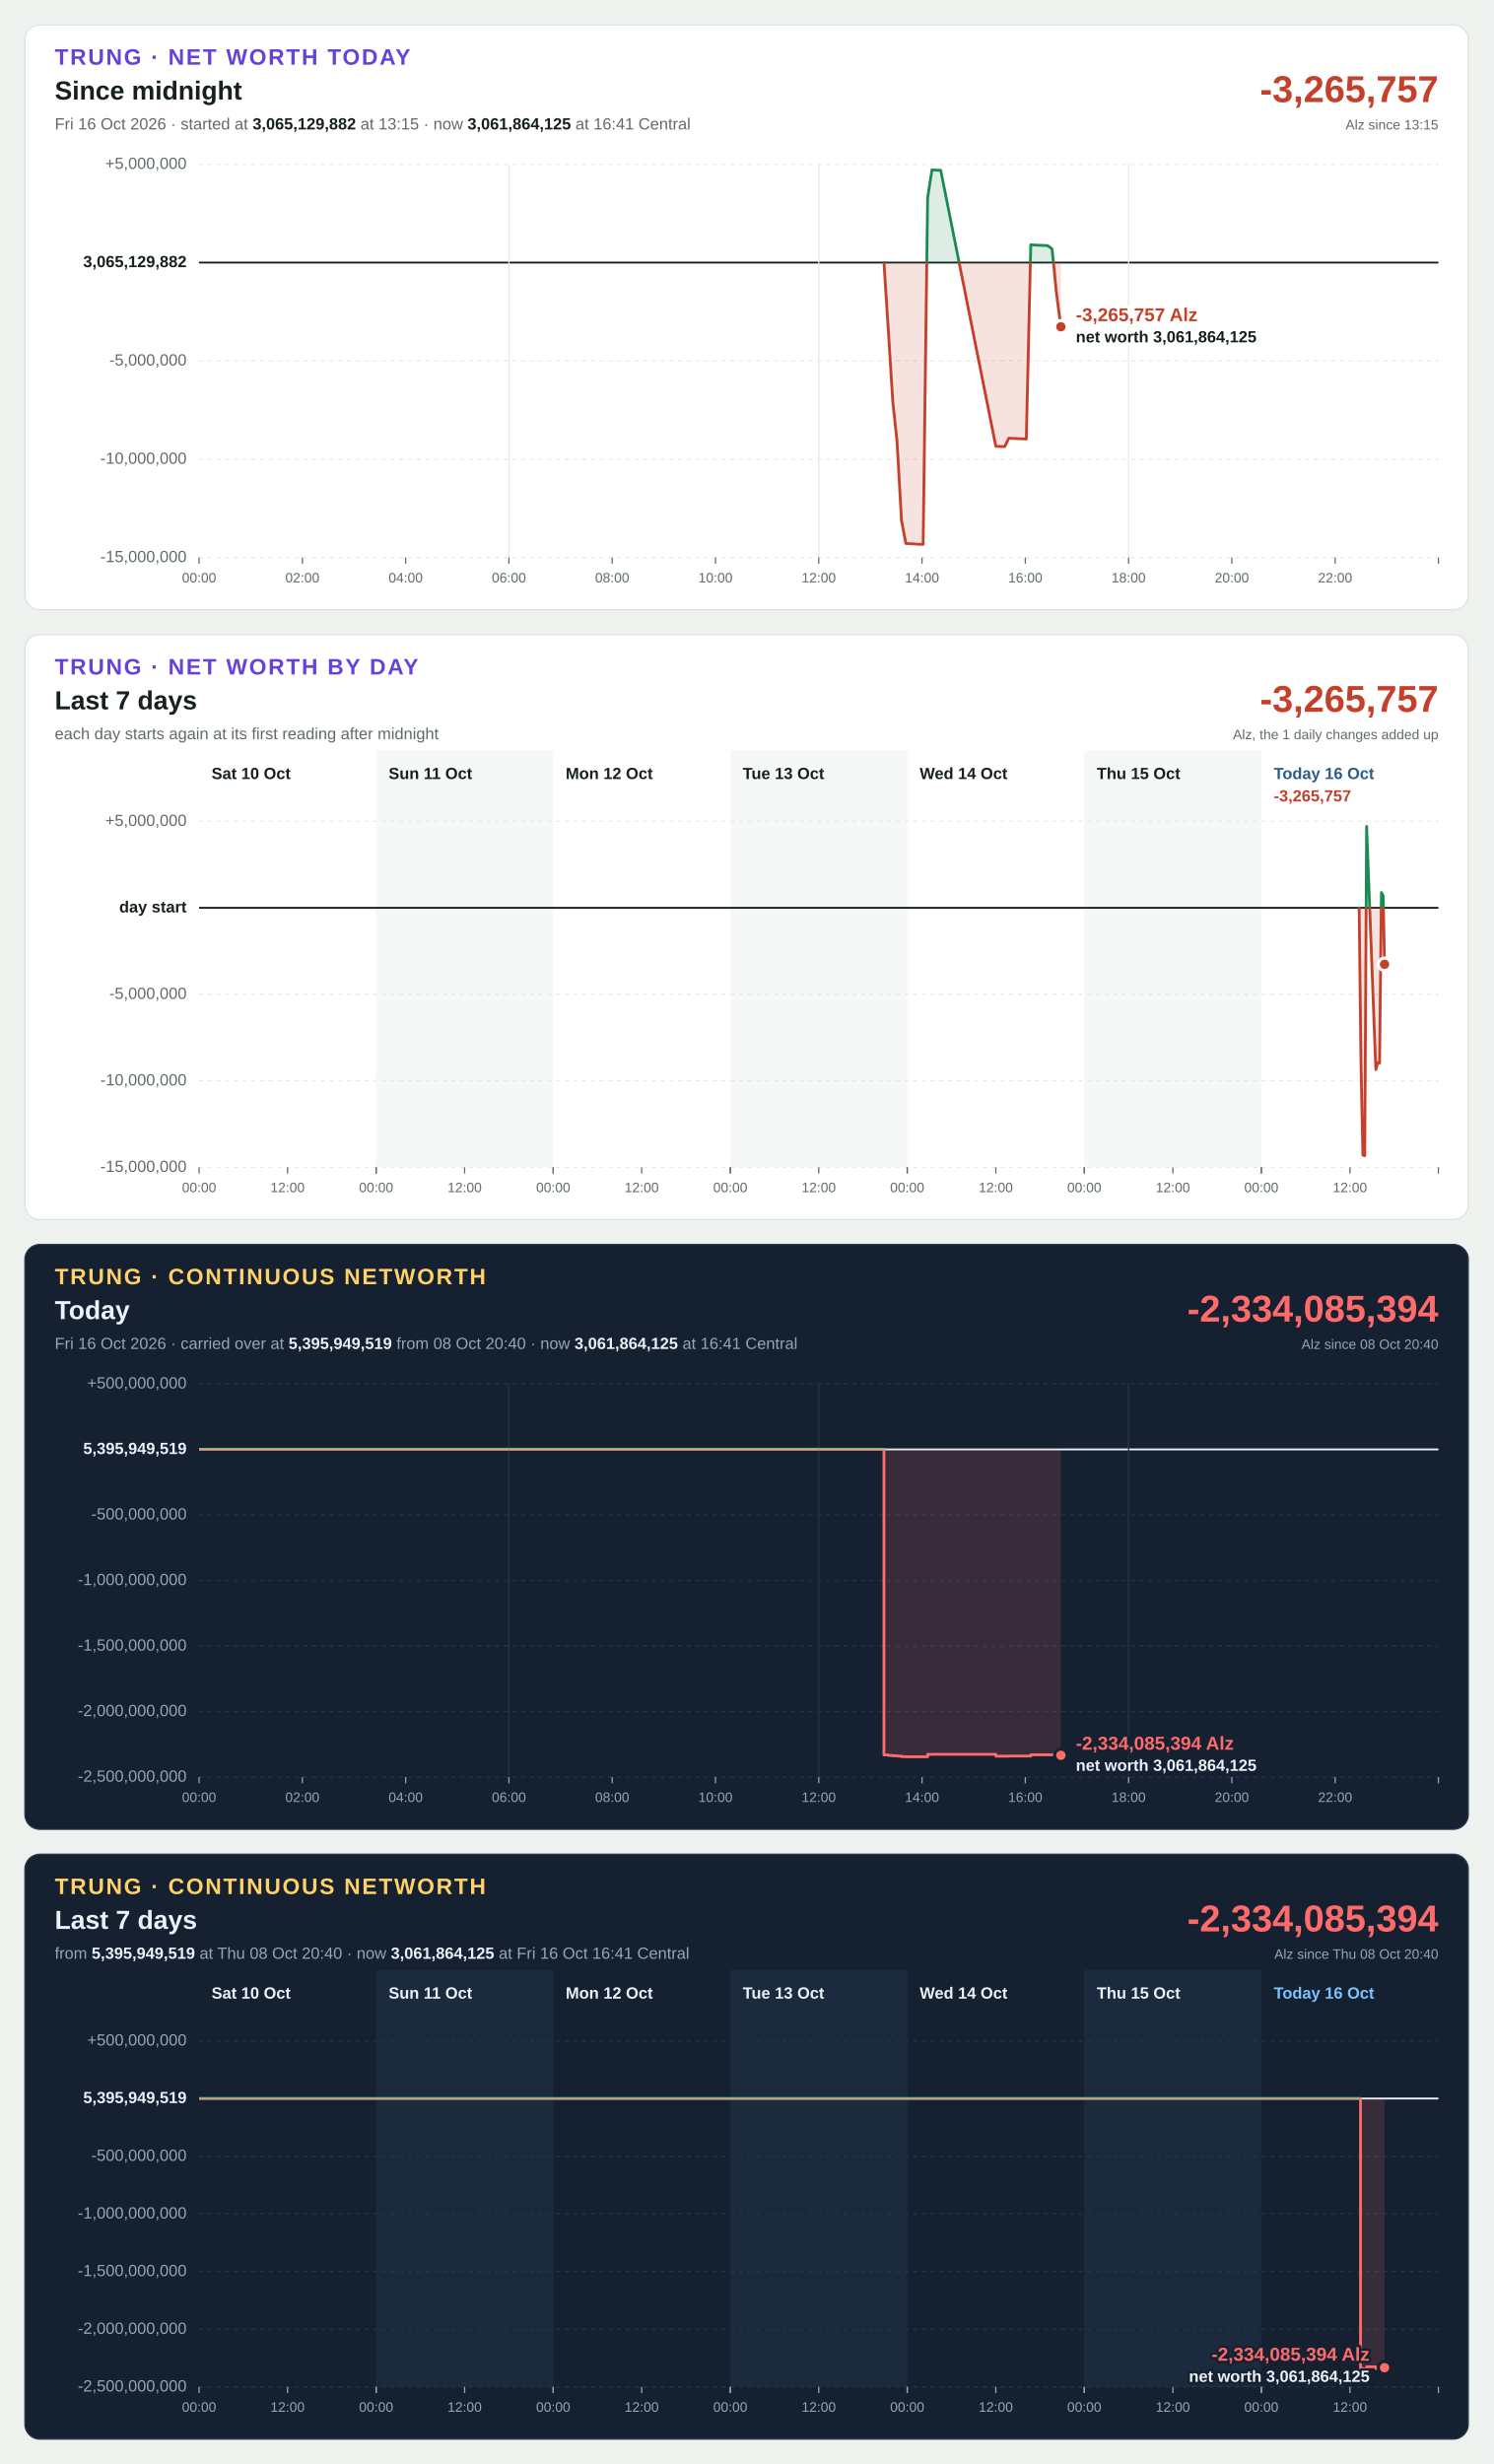
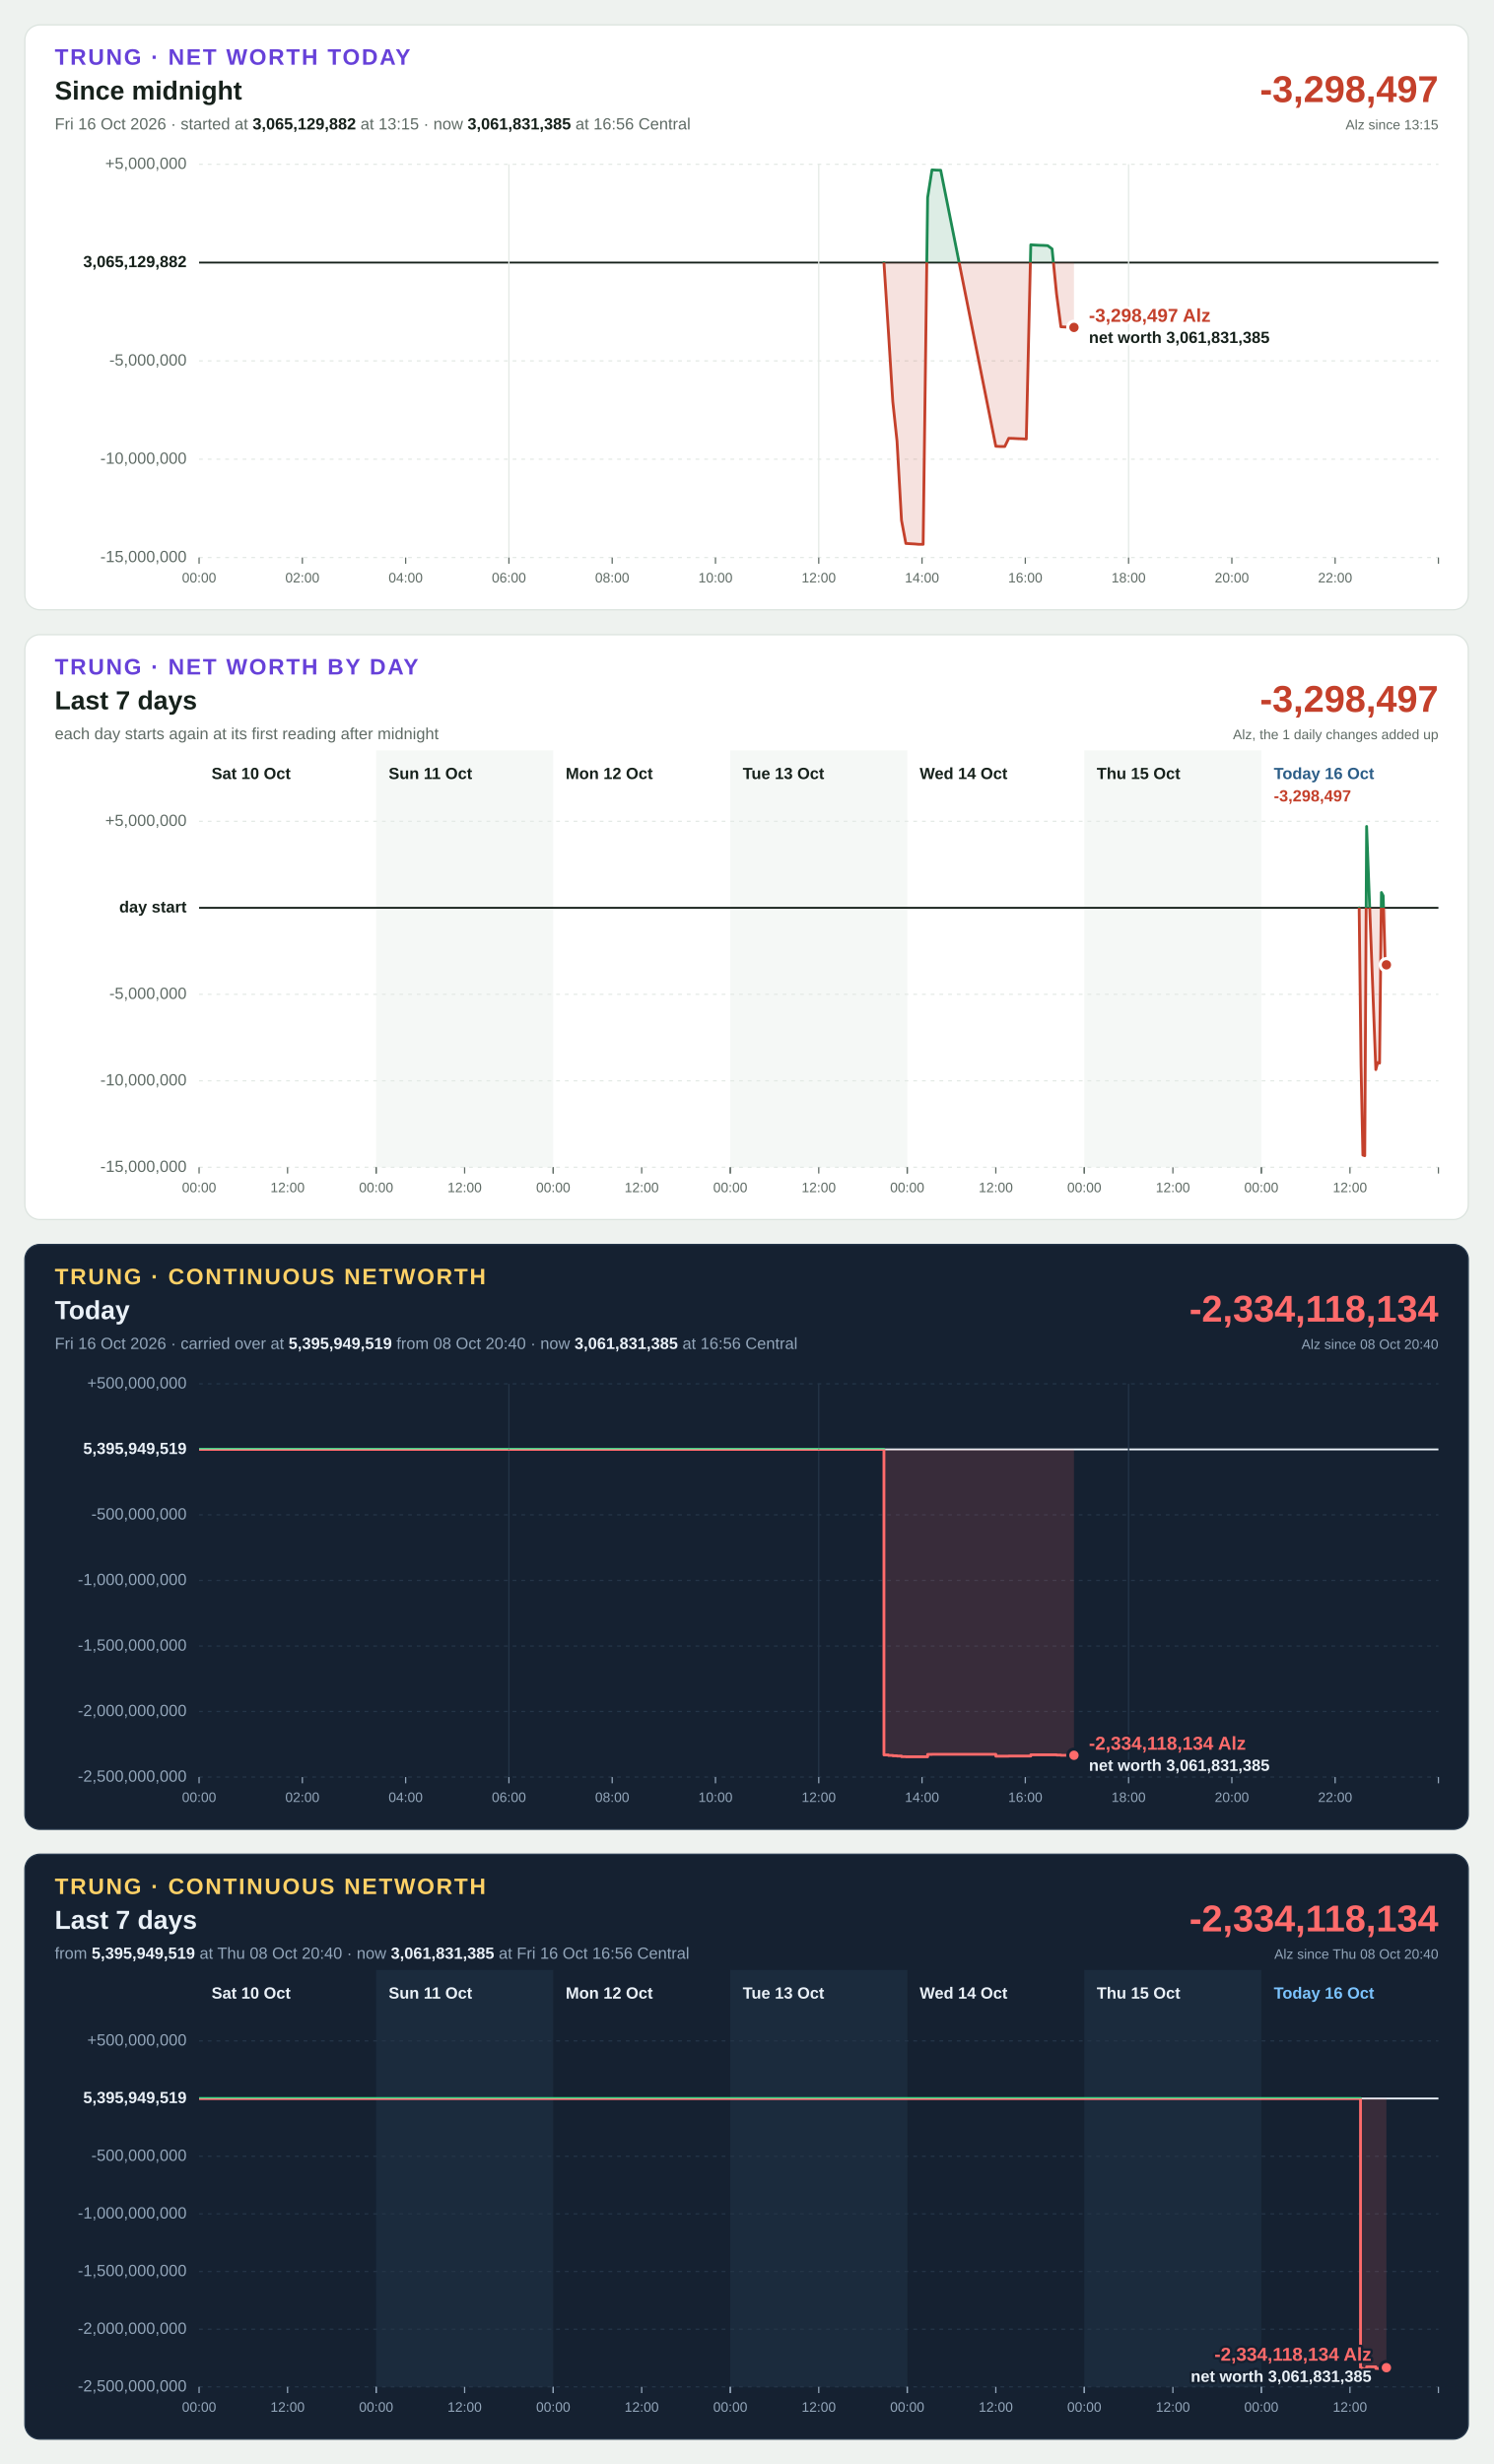
<svg xmlns="http://www.w3.org/2000/svg" width="1200" height="1980" viewBox="0 0 1200 1980" font-family="Segoe UI, Helvetica Neue, Arial, sans-serif" font-size="13" style="font-variant-numeric: tabular-nums">
  <rect width="1200" height="1980" fill="#eef2ef" />
  <g transform="translate(20,20)">
    <rect width="1160" height="470" rx="12" fill="#ffffff" stroke="#dbe3de" />
    <text x="24" y="32" font-size="18" font-weight="700" letter-spacing="1.4" fill="#6741d9">TRUNG · NET WORTH TODAY</text>
    <text x="24" y="60" font-size="21" font-weight="700" fill="#16211b">Since midnight</text>
-     <text x="24" y="84" fill="#5f6b65">Fri 16 Oct 2026 · started at <tspan font-weight="700" fill="#16211b">3,065,129,882</tspan> at 13:15 · now <tspan font-weight="700" fill="#16211b">3,061,864,125</tspan> at 16:41 Central</text>
-     <text x="1136" y="62" font-size="30" font-weight="700" text-anchor="end" fill="#c4402b">-3,265,757</text>
+     <text x="24" y="84" fill="#5f6b65">Fri 16 Oct 2026 · started at <tspan font-weight="700" fill="#16211b">3,065,129,882</tspan> at 13:15 · now <tspan font-weight="700" fill="#16211b">3,061,831,385</tspan> at 16:56 Central</text>
+     <text x="1136" y="62" font-size="30" font-weight="700" text-anchor="end" fill="#c4402b">-3,298,497</text>
    <text x="1136" y="84" font-size="11" text-anchor="end" fill="#5f6b65">Alz since 13:15</text>
    <line x1="140" x2="1136" y1="428.0" y2="428.0" stroke="#e3e9e5" stroke-width="1" stroke-dasharray="3 4" />
    <text x="130" y="428.0" text-anchor="end" dominant-baseline="middle" font-weight="400" fill="#5f6b65">-15,000,000</text>
    <line x1="140" x2="1136" y1="349.0" y2="349.0" stroke="#e3e9e5" stroke-width="1" stroke-dasharray="3 4" />
    <text x="130" y="349.0" text-anchor="end" dominant-baseline="middle" font-weight="400" fill="#5f6b65">-10,000,000</text>
    <line x1="140" x2="1136" y1="270.0" y2="270.0" stroke="#e3e9e5" stroke-width="1" stroke-dasharray="3 4" />
    <text x="130" y="270.0" text-anchor="end" dominant-baseline="middle" font-weight="400" fill="#5f6b65">-5,000,000</text>
    <line x1="140" x2="1136" y1="191.0" y2="191.0" stroke="#16211b" stroke-width="1.5" />
    <text x="130" y="191.0" text-anchor="end" dominant-baseline="middle" font-weight="700" fill="#16211b">3,065,129,882</text>
    <line x1="140" x2="1136" y1="112.0" y2="112.0" stroke="#e3e9e5" stroke-width="1" stroke-dasharray="3 4" />
    <text x="130" y="112.0" text-anchor="end" dominant-baseline="middle" font-weight="400" fill="#5f6b65">+5,000,000</text>
    <line x1="140.0" x2="140.0" y1="428" y2="433" stroke="#5f6b65" stroke-width="1" />
    <text x="140.0" y="448" font-size="11" text-anchor="middle" fill="#5f6b65">00:00</text>
    <line x1="223.0" x2="223.0" y1="428" y2="433" stroke="#5f6b65" stroke-width="1" />
    <text x="223.0" y="448" font-size="11" text-anchor="middle" fill="#5f6b65">02:00</text>
    <line x1="306.0" x2="306.0" y1="428" y2="433" stroke="#5f6b65" stroke-width="1" />
    <text x="306.0" y="448" font-size="11" text-anchor="middle" fill="#5f6b65">04:00</text>
    <line x1="389.0" x2="389.0" y1="112" y2="428" stroke="#e3e9e5" stroke-width="1" />
    <line x1="389.0" x2="389.0" y1="428" y2="433" stroke="#5f6b65" stroke-width="1" />
    <text x="389.0" y="448" font-size="11" text-anchor="middle" fill="#5f6b65">06:00</text>
    <line x1="472.0" x2="472.0" y1="428" y2="433" stroke="#5f6b65" stroke-width="1" />
    <text x="472.0" y="448" font-size="11" text-anchor="middle" fill="#5f6b65">08:00</text>
    <line x1="555.0" x2="555.0" y1="428" y2="433" stroke="#5f6b65" stroke-width="1" />
    <text x="555.0" y="448" font-size="11" text-anchor="middle" fill="#5f6b65">10:00</text>
    <line x1="638.0" x2="638.0" y1="112" y2="428" stroke="#e3e9e5" stroke-width="1" />
    <line x1="638.0" x2="638.0" y1="428" y2="433" stroke="#5f6b65" stroke-width="1" />
    <text x="638.0" y="448" font-size="11" text-anchor="middle" fill="#5f6b65">12:00</text>
    <line x1="721.0" x2="721.0" y1="428" y2="433" stroke="#5f6b65" stroke-width="1" />
    <text x="721.0" y="448" font-size="11" text-anchor="middle" fill="#5f6b65">14:00</text>
    <line x1="804.0" x2="804.0" y1="428" y2="433" stroke="#5f6b65" stroke-width="1" />
    <text x="804.0" y="448" font-size="11" text-anchor="middle" fill="#5f6b65">16:00</text>
    <line x1="887.0" x2="887.0" y1="112" y2="428" stroke="#e3e9e5" stroke-width="1" />
    <line x1="887.0" x2="887.0" y1="428" y2="433" stroke="#5f6b65" stroke-width="1" />
    <text x="887.0" y="448" font-size="11" text-anchor="middle" fill="#5f6b65">18:00</text>
    <line x1="970.0" x2="970.0" y1="428" y2="433" stroke="#5f6b65" stroke-width="1" />
    <text x="970.0" y="448" font-size="11" text-anchor="middle" fill="#5f6b65">20:00</text>
    <line x1="1053.0" x2="1053.0" y1="428" y2="433" stroke="#5f6b65" stroke-width="1" />
    <text x="1053.0" y="448" font-size="11" text-anchor="middle" fill="#5f6b65">22:00</text>
    <line x1="1136.0" x2="1136.0" y1="428" y2="433" stroke="#5f6b65" stroke-width="1" />
    <defs>
-       <path id="shape-today" d="M690.4 191.0L690.4 191.0L694.0 246.8L697.5 302.7L700.9 334.5L704.5 398.1L708.0 416.7L711.4 416.9L715.0 417.1L718.5 417.4L721.9 417.4L725.5 138.8L729.0 116.5L732.4 116.7L736.0 116.8L780.3 338.6L783.9 338.8L787.5 338.8L790.7 332.2L794.4 332.3L798.0 332.5L801.1 332.6L804.8 332.8L808.4 176.7L811.5 176.9L815.2 177.1L818.8 177.2L822.0 177.4L825.5 180.0L829.1 216.2L832.6 242.6L832.6 191.0Z" />
-       <path id="line-today" d="M690.4 191.0L694.0 246.8L697.5 302.7L700.9 334.5L704.5 398.1L708.0 416.7L711.4 416.9L715.0 417.1L718.5 417.4L721.9 417.4L725.5 138.8L729.0 116.5L732.4 116.7L736.0 116.8L780.3 338.6L783.9 338.8L787.5 338.8L790.7 332.2L794.4 332.3L798.0 332.5L801.1 332.6L804.8 332.8L808.4 176.7L811.5 176.9L815.2 177.1L818.8 177.2L822.0 177.4L825.5 180.0L829.1 216.2L832.6 242.6" />
+       <path id="shape-today" d="M690.4 191.0L690.4 191.0L694.0 246.8L697.5 302.7L700.9 334.5L704.5 398.1L708.0 416.7L711.4 416.9L715.0 417.1L718.5 417.4L721.9 417.4L725.5 138.8L729.0 116.5L732.4 116.7L736.0 116.8L780.3 338.6L783.9 338.8L787.5 338.8L790.7 332.2L794.4 332.3L798.0 332.5L801.1 332.6L804.8 332.8L808.4 176.7L811.5 176.9L815.2 177.1L818.8 177.2L822.0 177.4L825.5 180.0L829.1 216.2L832.6 242.6L836.3 242.8L839.9 242.9L843.1 243.1L843.1 191.0Z" />
+       <path id="line-today" d="M690.4 191.0L694.0 246.8L697.5 302.7L700.9 334.5L704.5 398.1L708.0 416.7L711.4 416.9L715.0 417.1L718.5 417.4L721.9 417.4L725.5 138.8L729.0 116.5L732.4 116.7L736.0 116.8L780.3 338.6L783.9 338.8L787.5 338.8L790.7 332.2L794.4 332.3L798.0 332.5L801.1 332.6L804.8 332.8L808.4 176.7L811.5 176.9L815.2 177.1L818.8 177.2L822.0 177.4L825.5 180.0L829.1 216.2L832.6 242.6L836.3 242.8L839.9 242.9L843.1 243.1" />
      <clipPath id="up-today">
        <rect x="140" y="112" width="996" height="79.0" />
      </clipPath>
      <clipPath id="down-today">
        <rect x="140" y="191.0" width="996" height="237.0" />
      </clipPath>
    </defs>
    <use href="#shape-today" fill="#1d8a53" fill-opacity="0.15" clip-path="url(#up-today)" />
    <use href="#line-today" fill="none" stroke="#1d8a53" stroke-width="2.25" stroke-linejoin="round" stroke-linecap="round" clip-path="url(#up-today)" />
    <use href="#shape-today" fill="#c4402b" fill-opacity="0.15" clip-path="url(#down-today)" />
    <use href="#line-today" fill="none" stroke="#c4402b" stroke-width="2.25" stroke-linejoin="round" stroke-linecap="round" clip-path="url(#down-today)" />
-     <circle cx="832.6" cy="242.6" r="5" fill="#c4402b" stroke="#ffffff" stroke-width="2.5" />
-     <text x="844.6" y="238.1" text-anchor="start" font-size="15" font-weight="700" fill="#c4402b" stroke="#ffffff" stroke-width="4" stroke-linejoin="round" paint-order="stroke">-3,265,757 Alz</text>
-     <text x="844.6" y="255.1" text-anchor="start" font-size="13" font-weight="600" fill="#16211b" stroke="#ffffff" stroke-width="4" stroke-linejoin="round" paint-order="stroke">net worth 3,061,864,125</text>
+     <circle cx="843.1" cy="243.1" r="5" fill="#c4402b" stroke="#ffffff" stroke-width="2.5" />
+     <text x="855.1" y="238.6" text-anchor="start" font-size="15" font-weight="700" fill="#c4402b" stroke="#ffffff" stroke-width="4" stroke-linejoin="round" paint-order="stroke">-3,298,497 Alz</text>
+     <text x="855.1" y="255.6" text-anchor="start" font-size="13" font-weight="600" fill="#16211b" stroke="#ffffff" stroke-width="4" stroke-linejoin="round" paint-order="stroke">net worth 3,061,831,385</text>
  </g>
  <g transform="translate(20,510)">
    <rect width="1160" height="470" rx="12" fill="#ffffff" stroke="#dbe3de" />
    <text x="24" y="32" font-size="18" font-weight="700" letter-spacing="1.4" fill="#6741d9">TRUNG · NET WORTH BY DAY</text>
    <text x="24" y="60" font-size="21" font-weight="700" fill="#16211b">Last 7 days</text>
    <text x="24" y="84" fill="#5f6b65">each day starts again at its first reading after midnight</text>
-     <text x="1136" y="62" font-size="30" font-weight="700" text-anchor="end" fill="#c4402b">-3,265,757</text>
+     <text x="1136" y="62" font-size="30" font-weight="700" text-anchor="end" fill="#c4402b">-3,298,497</text>
    <text x="1136" y="84" font-size="11" text-anchor="end" fill="#5f6b65">Alz, the 1 daily changes added up</text>
    <rect x="282.3" y="93" width="142.3" height="335" fill="#f5f8f6" />
    <rect x="566.9" y="93" width="142.3" height="335" fill="#f5f8f6" />
    <rect x="851.4" y="93" width="142.3" height="335" fill="#f5f8f6" />
    <line x1="140" x2="1136" y1="428.0" y2="428.0" stroke="#e3e9e5" stroke-width="1" stroke-dasharray="3 4" />
    <text x="130" y="428.0" text-anchor="end" dominant-baseline="middle" font-weight="400" fill="#5f6b65">-15,000,000</text>
    <line x1="140" x2="1136" y1="358.5" y2="358.5" stroke="#e3e9e5" stroke-width="1" stroke-dasharray="3 4" />
    <text x="130" y="358.5" text-anchor="end" dominant-baseline="middle" font-weight="400" fill="#5f6b65">-10,000,000</text>
    <line x1="140" x2="1136" y1="289.0" y2="289.0" stroke="#e3e9e5" stroke-width="1" stroke-dasharray="3 4" />
    <text x="130" y="289.0" text-anchor="end" dominant-baseline="middle" font-weight="400" fill="#5f6b65">-5,000,000</text>
    <line x1="140" x2="1136" y1="219.5" y2="219.5" stroke="#16211b" stroke-width="1.5" />
    <text x="130" y="219.5" text-anchor="end" dominant-baseline="middle" font-weight="700" fill="#16211b">day start</text>
    <line x1="140" x2="1136" y1="150.0" y2="150.0" stroke="#e3e9e5" stroke-width="1" stroke-dasharray="3 4" />
    <text x="130" y="150.0" text-anchor="end" dominant-baseline="middle" font-weight="400" fill="#5f6b65">+5,000,000</text>
    <text x="150.0" y="116" font-weight="700" fill="#16211b">Sat 10 Oct</text>
    <line x1="140.0" x2="140.0" y1="428" y2="433" stroke="#5f6b65" stroke-width="1" />
    <text x="140.0" y="448" font-size="11" text-anchor="middle" fill="#5f6b65">00:00</text>
    <line x1="211.1" x2="211.1" y1="428" y2="433" stroke="#5f6b65" stroke-width="1" />
    <text x="211.1" y="448" font-size="11" text-anchor="middle" fill="#5f6b65">12:00</text>
    <line x1="282.3" x2="282.3" y1="428" y2="433" stroke="#5f6b65" stroke-width="1" />
    <text x="292.3" y="116" font-weight="700" fill="#16211b">Sun 11 Oct</text>
    <line x1="282.3" x2="282.3" y1="428" y2="433" stroke="#5f6b65" stroke-width="1" />
    <text x="282.3" y="448" font-size="11" text-anchor="middle" fill="#5f6b65">00:00</text>
    <line x1="353.4" x2="353.4" y1="428" y2="433" stroke="#5f6b65" stroke-width="1" />
    <text x="353.4" y="448" font-size="11" text-anchor="middle" fill="#5f6b65">12:00</text>
    <line x1="424.6" x2="424.6" y1="428" y2="433" stroke="#5f6b65" stroke-width="1" />
    <text x="434.6" y="116" font-weight="700" fill="#16211b">Mon 12 Oct</text>
    <line x1="424.6" x2="424.6" y1="428" y2="433" stroke="#5f6b65" stroke-width="1" />
    <text x="424.6" y="448" font-size="11" text-anchor="middle" fill="#5f6b65">00:00</text>
    <line x1="495.7" x2="495.7" y1="428" y2="433" stroke="#5f6b65" stroke-width="1" />
    <text x="495.7" y="448" font-size="11" text-anchor="middle" fill="#5f6b65">12:00</text>
    <line x1="566.9" x2="566.9" y1="428" y2="433" stroke="#5f6b65" stroke-width="1" />
    <text x="576.9" y="116" font-weight="700" fill="#16211b">Tue 13 Oct</text>
    <line x1="566.9" x2="566.9" y1="428" y2="433" stroke="#5f6b65" stroke-width="1" />
    <text x="566.9" y="448" font-size="11" text-anchor="middle" fill="#5f6b65">00:00</text>
    <line x1="638.0" x2="638.0" y1="428" y2="433" stroke="#5f6b65" stroke-width="1" />
    <text x="638.0" y="448" font-size="11" text-anchor="middle" fill="#5f6b65">12:00</text>
    <line x1="709.1" x2="709.1" y1="428" y2="433" stroke="#5f6b65" stroke-width="1" />
    <text x="719.1" y="116" font-weight="700" fill="#16211b">Wed 14 Oct</text>
    <line x1="709.1" x2="709.1" y1="428" y2="433" stroke="#5f6b65" stroke-width="1" />
    <text x="709.1" y="448" font-size="11" text-anchor="middle" fill="#5f6b65">00:00</text>
    <line x1="780.3" x2="780.3" y1="428" y2="433" stroke="#5f6b65" stroke-width="1" />
    <text x="780.3" y="448" font-size="11" text-anchor="middle" fill="#5f6b65">12:00</text>
    <line x1="851.4" x2="851.4" y1="428" y2="433" stroke="#5f6b65" stroke-width="1" />
    <text x="861.4" y="116" font-weight="700" fill="#16211b">Thu 15 Oct</text>
    <line x1="851.4" x2="851.4" y1="428" y2="433" stroke="#5f6b65" stroke-width="1" />
    <text x="851.4" y="448" font-size="11" text-anchor="middle" fill="#5f6b65">00:00</text>
    <line x1="922.6" x2="922.6" y1="428" y2="433" stroke="#5f6b65" stroke-width="1" />
    <text x="922.6" y="448" font-size="11" text-anchor="middle" fill="#5f6b65">12:00</text>
    <line x1="993.7" x2="993.7" y1="428" y2="433" stroke="#5f6b65" stroke-width="1" />
    <text x="1003.7" y="116" font-weight="700" fill="#2b5d87">Today 16 Oct</text>
    <line x1="993.7" x2="993.7" y1="428" y2="433" stroke="#5f6b65" stroke-width="1" />
    <text x="993.7" y="448" font-size="11" text-anchor="middle" fill="#5f6b65">00:00</text>
    <line x1="1064.9" x2="1064.9" y1="428" y2="433" stroke="#5f6b65" stroke-width="1" />
    <text x="1064.9" y="448" font-size="11" text-anchor="middle" fill="#5f6b65">12:00</text>
    <line x1="1136.0" x2="1136.0" y1="428" y2="433" stroke="#5f6b65" stroke-width="1" />
-     <text x="1003.7" y="134" font-weight="700" fill="#c4402b">-3,265,757</text>
-     <defs>
-       <path id="shape-day6" d="M1072.3 219.5L1072.3 219.5L1073.8 345.7L1075.3 418.2L1076.8 418.7L1078.3 154.1L1085.7 349.5L1087.2 343.8L1088.7 344.3L1090.2 207.2L1091.6 209.8L1092.7 264.9L1092.7 219.5Z" />
-       <path id="line-day6" d="M1072.3 219.5L1073.8 345.7L1075.3 418.2L1076.8 418.7L1078.3 154.1L1085.7 349.5L1087.2 343.8L1088.7 344.3L1090.2 207.2L1091.6 209.8L1092.7 264.9" />
+     <text x="1003.7" y="134" font-weight="700" fill="#c4402b">-3,298,497</text>
+     <defs>
+       <path id="shape-day6" d="M1072.3 219.5L1072.3 219.5L1073.8 345.7L1075.3 418.2L1076.8 418.7L1078.3 154.1L1085.7 349.5L1087.2 343.8L1088.7 344.3L1090.2 207.2L1091.6 209.8L1093.2 265.0L1094.2 265.3L1094.2 219.5Z" />
+       <path id="line-day6" d="M1072.3 219.5L1073.8 345.7L1075.3 418.2L1076.8 418.7L1078.3 154.1L1085.7 349.5L1087.2 343.8L1088.7 344.3L1090.2 207.2L1091.6 209.8L1093.2 265.0L1094.2 265.3" />
      <clipPath id="up-day6">
        <rect x="140" y="150" width="996" height="69.5" />
      </clipPath>
      <clipPath id="down-day6">
        <rect x="140" y="219.5" width="996" height="208.5" />
      </clipPath>
    </defs>
    <use href="#shape-day6" fill="#1d8a53" fill-opacity="0.15" clip-path="url(#up-day6)" />
    <use href="#line-day6" fill="none" stroke="#1d8a53" stroke-width="2.25" stroke-linejoin="round" stroke-linecap="round" clip-path="url(#up-day6)" />
    <use href="#shape-day6" fill="#c4402b" fill-opacity="0.15" clip-path="url(#down-day6)" />
    <use href="#line-day6" fill="none" stroke="#c4402b" stroke-width="2.25" stroke-linejoin="round" stroke-linecap="round" clip-path="url(#down-day6)" />
-     <circle cx="1092.7" cy="264.9" r="5" fill="#c4402b" stroke="#ffffff" stroke-width="2.5" />
+     <circle cx="1094.2" cy="265.3" r="5" fill="#c4402b" stroke="#ffffff" stroke-width="2.5" />
  </g>
  <g transform="translate(20,1000)">
    <rect width="1160" height="470" rx="12" fill="#152131" stroke="#24364a" />
    <text x="24" y="32" font-size="18" font-weight="700" letter-spacing="1.4" fill="#ffd166">TRUNG · CONTINUOUS NETWORTH</text>
    <text x="24" y="60" font-size="21" font-weight="700" fill="#eaf1f8">Today</text>
-     <text x="24" y="84" fill="#93a6ba">Fri 16 Oct 2026 · carried over at <tspan font-weight="700" fill="#eaf1f8">5,395,949,519</tspan> from 08 Oct 20:40 · now <tspan font-weight="700" fill="#eaf1f8">3,061,864,125</tspan> at 16:41 Central</text>
-     <text x="1136" y="62" font-size="30" font-weight="700" text-anchor="end" fill="#ff6b6b">-2,334,085,394</text>
+     <text x="24" y="84" fill="#93a6ba">Fri 16 Oct 2026 · carried over at <tspan font-weight="700" fill="#eaf1f8">5,395,949,519</tspan> from 08 Oct 20:40 · now <tspan font-weight="700" fill="#eaf1f8">3,061,831,385</tspan> at 16:56 Central</text>
+     <text x="1136" y="62" font-size="30" font-weight="700" text-anchor="end" fill="#ff6b6b">-2,334,118,134</text>
    <text x="1136" y="84" font-size="11" text-anchor="end" fill="#93a6ba">Alz since 08 Oct 20:40</text>
    <line x1="140" x2="1136" y1="428.0" y2="428.0" stroke="#243548" stroke-width="1" stroke-dasharray="3 4" />
    <text x="130" y="428.0" text-anchor="end" dominant-baseline="middle" font-weight="400" fill="#93a6ba">-2,500,000,000</text>
    <line x1="140" x2="1136" y1="375.3" y2="375.3" stroke="#243548" stroke-width="1" stroke-dasharray="3 4" />
    <text x="130" y="375.3" text-anchor="end" dominant-baseline="middle" font-weight="400" fill="#93a6ba">-2,000,000,000</text>
    <line x1="140" x2="1136" y1="322.7" y2="322.7" stroke="#243548" stroke-width="1" stroke-dasharray="3 4" />
    <text x="130" y="322.7" text-anchor="end" dominant-baseline="middle" font-weight="400" fill="#93a6ba">-1,500,000,000</text>
    <line x1="140" x2="1136" y1="270.0" y2="270.0" stroke="#243548" stroke-width="1" stroke-dasharray="3 4" />
    <text x="130" y="270.0" text-anchor="end" dominant-baseline="middle" font-weight="400" fill="#93a6ba">-1,000,000,000</text>
    <line x1="140" x2="1136" y1="217.3" y2="217.3" stroke="#243548" stroke-width="1" stroke-dasharray="3 4" />
    <text x="130" y="217.3" text-anchor="end" dominant-baseline="middle" font-weight="400" fill="#93a6ba">-500,000,000</text>
    <line x1="140" x2="1136" y1="164.7" y2="164.7" stroke="#eaf1f8" stroke-width="1.5" />
    <text x="130" y="164.7" text-anchor="end" dominant-baseline="middle" font-weight="700" fill="#eaf1f8">5,395,949,519</text>
    <line x1="140" x2="1136" y1="112.0" y2="112.0" stroke="#243548" stroke-width="1" stroke-dasharray="3 4" />
    <text x="130" y="112.0" text-anchor="end" dominant-baseline="middle" font-weight="400" fill="#93a6ba">+500,000,000</text>
    <line x1="140.0" x2="140.0" y1="428" y2="433" stroke="#93a6ba" stroke-width="1" />
    <text x="140.0" y="448" font-size="11" text-anchor="middle" fill="#93a6ba">00:00</text>
    <line x1="223.0" x2="223.0" y1="428" y2="433" stroke="#93a6ba" stroke-width="1" />
    <text x="223.0" y="448" font-size="11" text-anchor="middle" fill="#93a6ba">02:00</text>
    <line x1="306.0" x2="306.0" y1="428" y2="433" stroke="#93a6ba" stroke-width="1" />
    <text x="306.0" y="448" font-size="11" text-anchor="middle" fill="#93a6ba">04:00</text>
    <line x1="389.0" x2="389.0" y1="112" y2="428" stroke="#243548" stroke-width="1" />
    <line x1="389.0" x2="389.0" y1="428" y2="433" stroke="#93a6ba" stroke-width="1" />
    <text x="389.0" y="448" font-size="11" text-anchor="middle" fill="#93a6ba">06:00</text>
    <line x1="472.0" x2="472.0" y1="428" y2="433" stroke="#93a6ba" stroke-width="1" />
    <text x="472.0" y="448" font-size="11" text-anchor="middle" fill="#93a6ba">08:00</text>
    <line x1="555.0" x2="555.0" y1="428" y2="433" stroke="#93a6ba" stroke-width="1" />
    <text x="555.0" y="448" font-size="11" text-anchor="middle" fill="#93a6ba">10:00</text>
    <line x1="638.0" x2="638.0" y1="112" y2="428" stroke="#243548" stroke-width="1" />
    <line x1="638.0" x2="638.0" y1="428" y2="433" stroke="#93a6ba" stroke-width="1" />
    <text x="638.0" y="448" font-size="11" text-anchor="middle" fill="#93a6ba">12:00</text>
    <line x1="721.0" x2="721.0" y1="428" y2="433" stroke="#93a6ba" stroke-width="1" />
    <text x="721.0" y="448" font-size="11" text-anchor="middle" fill="#93a6ba">14:00</text>
    <line x1="804.0" x2="804.0" y1="428" y2="433" stroke="#93a6ba" stroke-width="1" />
    <text x="804.0" y="448" font-size="11" text-anchor="middle" fill="#93a6ba">16:00</text>
    <line x1="887.0" x2="887.0" y1="112" y2="428" stroke="#243548" stroke-width="1" />
    <line x1="887.0" x2="887.0" y1="428" y2="433" stroke="#93a6ba" stroke-width="1" />
    <text x="887.0" y="448" font-size="11" text-anchor="middle" fill="#93a6ba">18:00</text>
    <line x1="970.0" x2="970.0" y1="428" y2="433" stroke="#93a6ba" stroke-width="1" />
    <text x="970.0" y="448" font-size="11" text-anchor="middle" fill="#93a6ba">20:00</text>
    <line x1="1053.0" x2="1053.0" y1="428" y2="433" stroke="#93a6ba" stroke-width="1" />
    <text x="1053.0" y="448" font-size="11" text-anchor="middle" fill="#93a6ba">22:00</text>
    <line x1="1136.0" x2="1136.0" y1="428" y2="433" stroke="#93a6ba" stroke-width="1" />
    <defs>
-       <path id="shape-flow-today" d="M140.0 164.7L140.0 164.7L690.4 164.7L690.4 410.2L694.0 410.2L694.0 410.6L697.5 410.6L697.5 410.9L700.9 410.9L700.9 411.1L704.5 411.1L704.5 411.6L708.0 411.6L708.0 411.7L711.4 411.7L711.4 411.7L715.0 411.7L715.0 411.7L718.5 411.7L718.5 411.7L725.5 411.7L725.5 409.8L729.0 409.8L729.0 409.7L732.4 409.7L732.4 409.7L736.0 409.7L736.0 409.7L780.3 409.7L780.3 411.2L783.9 411.2L783.9 411.2L790.7 411.2L790.7 411.1L794.4 411.1L794.4 411.1L798.0 411.1L798.0 411.1L801.1 411.1L801.1 411.1L804.8 411.1L804.8 411.1L808.4 411.1L808.4 410.1L811.5 410.1L811.5 410.1L815.2 410.1L815.2 410.1L818.8 410.1L818.8 410.1L822.0 410.1L822.0 410.1L825.5 410.1L825.5 410.1L829.1 410.1L829.1 410.3L832.6 410.3L832.6 410.5L832.6 164.7Z" />
-       <path id="line-flow-today" d="M140.0 164.7L690.4 164.7L690.4 410.2L694.0 410.2L694.0 410.6L697.5 410.6L697.5 410.9L700.9 410.9L700.9 411.1L704.5 411.1L704.5 411.6L708.0 411.6L708.0 411.7L711.4 411.7L711.4 411.7L715.0 411.7L715.0 411.7L718.5 411.7L718.5 411.7L725.5 411.7L725.5 409.8L729.0 409.8L729.0 409.7L732.4 409.7L732.4 409.7L736.0 409.7L736.0 409.7L780.3 409.7L780.3 411.2L783.9 411.2L783.9 411.2L790.7 411.2L790.7 411.1L794.4 411.1L794.4 411.1L798.0 411.1L798.0 411.1L801.1 411.1L801.1 411.1L804.8 411.1L804.8 411.1L808.4 411.1L808.4 410.1L811.5 410.1L811.5 410.1L815.2 410.1L815.2 410.1L818.8 410.1L818.8 410.1L822.0 410.1L822.0 410.1L825.5 410.1L825.5 410.1L829.1 410.1L829.1 410.3L832.6 410.3L832.6 410.5" />
+       <path id="shape-flow-today" d="M140.0 164.7L140.0 164.7L690.4 164.7L690.4 410.2L694.0 410.2L694.0 410.6L697.5 410.6L697.5 410.9L700.9 410.9L700.9 411.1L704.5 411.1L704.5 411.6L708.0 411.6L708.0 411.7L711.4 411.7L711.4 411.7L715.0 411.7L715.0 411.7L718.5 411.7L718.5 411.7L725.5 411.7L725.5 409.8L729.0 409.8L729.0 409.7L732.4 409.7L732.4 409.7L736.0 409.7L736.0 409.7L780.3 409.7L780.3 411.2L783.9 411.2L783.9 411.2L790.7 411.2L790.7 411.1L794.4 411.1L794.4 411.1L798.0 411.1L798.0 411.1L801.1 411.1L801.1 411.1L804.8 411.1L804.8 411.1L808.4 411.1L808.4 410.1L811.5 410.1L811.5 410.1L815.2 410.1L815.2 410.1L818.8 410.1L818.8 410.1L822.0 410.1L822.0 410.1L825.5 410.1L825.5 410.1L829.1 410.1L829.1 410.3L832.6 410.3L832.6 410.5L836.3 410.5L836.3 410.5L839.9 410.5L839.9 410.5L843.1 410.5L843.1 410.5L843.1 164.7Z" />
+       <path id="line-flow-today" d="M140.0 164.7L690.4 164.7L690.4 410.2L694.0 410.2L694.0 410.6L697.5 410.6L697.5 410.9L700.9 410.9L700.9 411.1L704.5 411.1L704.5 411.6L708.0 411.6L708.0 411.7L711.4 411.7L711.4 411.7L715.0 411.7L715.0 411.7L718.5 411.7L718.5 411.7L725.5 411.7L725.5 409.8L729.0 409.8L729.0 409.7L732.4 409.7L732.4 409.7L736.0 409.7L736.0 409.7L780.3 409.7L780.3 411.2L783.9 411.2L783.9 411.2L790.7 411.2L790.7 411.1L794.4 411.1L794.4 411.1L798.0 411.1L798.0 411.1L801.1 411.1L801.1 411.1L804.8 411.1L804.8 411.1L808.4 411.1L808.4 410.1L811.5 410.1L811.5 410.1L815.2 410.1L815.2 410.1L818.8 410.1L818.8 410.1L822.0 410.1L822.0 410.1L825.5 410.1L825.5 410.1L829.1 410.1L829.1 410.3L832.6 410.3L832.6 410.5L836.3 410.5L836.3 410.5L839.9 410.5L839.9 410.5L843.1 410.5L843.1 410.5" />
      <clipPath id="up-flow-today">
        <rect x="140" y="112" width="996" height="52.7" />
      </clipPath>
      <clipPath id="down-flow-today">
        <rect x="140" y="164.7" width="996" height="263.3" />
      </clipPath>
    </defs>
    <use href="#shape-flow-today" fill="#3ddc84" fill-opacity="0.15" clip-path="url(#up-flow-today)" />
    <use href="#line-flow-today" fill="none" stroke="#3ddc84" stroke-width="2.25" stroke-linejoin="round" stroke-linecap="round" clip-path="url(#up-flow-today)" />
    <use href="#shape-flow-today" fill="#ff6b6b" fill-opacity="0.15" clip-path="url(#down-flow-today)" />
    <use href="#line-flow-today" fill="none" stroke="#ff6b6b" stroke-width="2.25" stroke-linejoin="round" stroke-linecap="round" clip-path="url(#down-flow-today)" />
-     <circle cx="832.6" cy="410.5" r="5" fill="#ff6b6b" stroke="#152131" stroke-width="2.5" />
-     <text x="844.6" y="406.0" text-anchor="start" font-size="15" font-weight="700" fill="#ff6b6b" stroke="#152131" stroke-width="4" stroke-linejoin="round" paint-order="stroke">-2,334,085,394 Alz</text>
-     <text x="844.6" y="423.0" text-anchor="start" font-size="13" font-weight="600" fill="#eaf1f8" stroke="#152131" stroke-width="4" stroke-linejoin="round" paint-order="stroke">net worth 3,061,864,125</text>
+     <circle cx="843.1" cy="410.5" r="5" fill="#ff6b6b" stroke="#152131" stroke-width="2.5" />
+     <text x="855.1" y="406.0" text-anchor="start" font-size="15" font-weight="700" fill="#ff6b6b" stroke="#152131" stroke-width="4" stroke-linejoin="round" paint-order="stroke">-2,334,118,134 Alz</text>
+     <text x="855.1" y="423.0" text-anchor="start" font-size="13" font-weight="600" fill="#eaf1f8" stroke="#152131" stroke-width="4" stroke-linejoin="round" paint-order="stroke">net worth 3,061,831,385</text>
  </g>
  <g transform="translate(20,1490)">
    <rect width="1160" height="470" rx="12" fill="#152131" stroke="#24364a" />
    <text x="24" y="32" font-size="18" font-weight="700" letter-spacing="1.4" fill="#ffd166">TRUNG · CONTINUOUS NETWORTH</text>
    <text x="24" y="60" font-size="21" font-weight="700" fill="#eaf1f8">Last 7 days</text>
-     <text x="24" y="84" fill="#93a6ba">from <tspan font-weight="700" fill="#eaf1f8">5,395,949,519</tspan> at Thu 08 Oct 20:40 · now <tspan font-weight="700" fill="#eaf1f8">3,061,864,125</tspan> at Fri 16 Oct 16:41 Central</text>
-     <text x="1136" y="62" font-size="30" font-weight="700" text-anchor="end" fill="#ff6b6b">-2,334,085,394</text>
+     <text x="24" y="84" fill="#93a6ba">from <tspan font-weight="700" fill="#eaf1f8">5,395,949,519</tspan> at Thu 08 Oct 20:40 · now <tspan font-weight="700" fill="#eaf1f8">3,061,831,385</tspan> at Fri 16 Oct 16:56 Central</text>
+     <text x="1136" y="62" font-size="30" font-weight="700" text-anchor="end" fill="#ff6b6b">-2,334,118,134</text>
    <text x="1136" y="84" font-size="11" text-anchor="end" fill="#93a6ba">Alz since Thu 08 Oct 20:40</text>
    <rect x="282.3" y="93" width="142.3" height="335" fill="#1b2b3d" />
    <rect x="566.9" y="93" width="142.3" height="335" fill="#1b2b3d" />
    <rect x="851.4" y="93" width="142.3" height="335" fill="#1b2b3d" />
    <line x1="140" x2="1136" y1="428.0" y2="428.0" stroke="#243548" stroke-width="1" stroke-dasharray="3 4" />
    <text x="130" y="428.0" text-anchor="end" dominant-baseline="middle" font-weight="400" fill="#93a6ba">-2,500,000,000</text>
    <line x1="140" x2="1136" y1="381.7" y2="381.7" stroke="#243548" stroke-width="1" stroke-dasharray="3 4" />
    <text x="130" y="381.7" text-anchor="end" dominant-baseline="middle" font-weight="400" fill="#93a6ba">-2,000,000,000</text>
    <line x1="140" x2="1136" y1="335.3" y2="335.3" stroke="#243548" stroke-width="1" stroke-dasharray="3 4" />
    <text x="130" y="335.3" text-anchor="end" dominant-baseline="middle" font-weight="400" fill="#93a6ba">-1,500,000,000</text>
    <line x1="140" x2="1136" y1="289.0" y2="289.0" stroke="#243548" stroke-width="1" stroke-dasharray="3 4" />
    <text x="130" y="289.0" text-anchor="end" dominant-baseline="middle" font-weight="400" fill="#93a6ba">-1,000,000,000</text>
    <line x1="140" x2="1136" y1="242.7" y2="242.7" stroke="#243548" stroke-width="1" stroke-dasharray="3 4" />
    <text x="130" y="242.7" text-anchor="end" dominant-baseline="middle" font-weight="400" fill="#93a6ba">-500,000,000</text>
    <line x1="140" x2="1136" y1="196.3" y2="196.3" stroke="#eaf1f8" stroke-width="1.5" />
    <text x="130" y="196.3" text-anchor="end" dominant-baseline="middle" font-weight="700" fill="#eaf1f8">5,395,949,519</text>
    <line x1="140" x2="1136" y1="150.0" y2="150.0" stroke="#243548" stroke-width="1" stroke-dasharray="3 4" />
    <text x="130" y="150.0" text-anchor="end" dominant-baseline="middle" font-weight="400" fill="#93a6ba">+500,000,000</text>
    <text x="150.0" y="116" font-weight="700" fill="#eaf1f8">Sat 10 Oct</text>
    <line x1="140.0" x2="140.0" y1="428" y2="433" stroke="#93a6ba" stroke-width="1" />
    <text x="140.0" y="448" font-size="11" text-anchor="middle" fill="#93a6ba">00:00</text>
    <line x1="211.1" x2="211.1" y1="428" y2="433" stroke="#93a6ba" stroke-width="1" />
    <text x="211.1" y="448" font-size="11" text-anchor="middle" fill="#93a6ba">12:00</text>
    <line x1="282.3" x2="282.3" y1="428" y2="433" stroke="#93a6ba" stroke-width="1" />
    <text x="292.3" y="116" font-weight="700" fill="#eaf1f8">Sun 11 Oct</text>
    <line x1="282.3" x2="282.3" y1="428" y2="433" stroke="#93a6ba" stroke-width="1" />
    <text x="282.3" y="448" font-size="11" text-anchor="middle" fill="#93a6ba">00:00</text>
    <line x1="353.4" x2="353.4" y1="428" y2="433" stroke="#93a6ba" stroke-width="1" />
    <text x="353.4" y="448" font-size="11" text-anchor="middle" fill="#93a6ba">12:00</text>
    <line x1="424.6" x2="424.6" y1="428" y2="433" stroke="#93a6ba" stroke-width="1" />
    <text x="434.6" y="116" font-weight="700" fill="#eaf1f8">Mon 12 Oct</text>
    <line x1="424.6" x2="424.6" y1="428" y2="433" stroke="#93a6ba" stroke-width="1" />
    <text x="424.6" y="448" font-size="11" text-anchor="middle" fill="#93a6ba">00:00</text>
    <line x1="495.7" x2="495.7" y1="428" y2="433" stroke="#93a6ba" stroke-width="1" />
    <text x="495.7" y="448" font-size="11" text-anchor="middle" fill="#93a6ba">12:00</text>
    <line x1="566.9" x2="566.9" y1="428" y2="433" stroke="#93a6ba" stroke-width="1" />
    <text x="576.9" y="116" font-weight="700" fill="#eaf1f8">Tue 13 Oct</text>
    <line x1="566.9" x2="566.9" y1="428" y2="433" stroke="#93a6ba" stroke-width="1" />
    <text x="566.9" y="448" font-size="11" text-anchor="middle" fill="#93a6ba">00:00</text>
    <line x1="638.0" x2="638.0" y1="428" y2="433" stroke="#93a6ba" stroke-width="1" />
    <text x="638.0" y="448" font-size="11" text-anchor="middle" fill="#93a6ba">12:00</text>
    <line x1="709.1" x2="709.1" y1="428" y2="433" stroke="#93a6ba" stroke-width="1" />
    <text x="719.1" y="116" font-weight="700" fill="#eaf1f8">Wed 14 Oct</text>
    <line x1="709.1" x2="709.1" y1="428" y2="433" stroke="#93a6ba" stroke-width="1" />
    <text x="709.1" y="448" font-size="11" text-anchor="middle" fill="#93a6ba">00:00</text>
    <line x1="780.3" x2="780.3" y1="428" y2="433" stroke="#93a6ba" stroke-width="1" />
    <text x="780.3" y="448" font-size="11" text-anchor="middle" fill="#93a6ba">12:00</text>
    <line x1="851.4" x2="851.4" y1="428" y2="433" stroke="#93a6ba" stroke-width="1" />
    <text x="861.4" y="116" font-weight="700" fill="#eaf1f8">Thu 15 Oct</text>
    <line x1="851.4" x2="851.4" y1="428" y2="433" stroke="#93a6ba" stroke-width="1" />
    <text x="851.4" y="448" font-size="11" text-anchor="middle" fill="#93a6ba">00:00</text>
    <line x1="922.6" x2="922.6" y1="428" y2="433" stroke="#93a6ba" stroke-width="1" />
    <text x="922.6" y="448" font-size="11" text-anchor="middle" fill="#93a6ba">12:00</text>
    <line x1="993.7" x2="993.7" y1="428" y2="433" stroke="#93a6ba" stroke-width="1" />
    <text x="1003.7" y="116" font-weight="700" fill="#7cc4ff">Today 16 Oct</text>
    <line x1="993.7" x2="993.7" y1="428" y2="433" stroke="#93a6ba" stroke-width="1" />
    <text x="993.7" y="448" font-size="11" text-anchor="middle" fill="#93a6ba">00:00</text>
    <line x1="1064.9" x2="1064.9" y1="428" y2="433" stroke="#93a6ba" stroke-width="1" />
    <text x="1064.9" y="448" font-size="11" text-anchor="middle" fill="#93a6ba">12:00</text>
    <line x1="1136.0" x2="1136.0" y1="428" y2="433" stroke="#93a6ba" stroke-width="1" />
    <defs>
-       <path id="shape-flow-week" d="M140.0 196.3L140.0 196.3L1073.4 196.3L1073.4 413.0L1074.9 413.0L1074.9 413.6L1076.4 413.6L1076.4 413.7L1078.3 413.7L1078.3 411.9L1085.7 411.9L1085.7 413.2L1087.7 413.2L1087.7 413.2L1089.2 413.2L1089.2 412.2L1090.7 412.2L1090.7 412.2L1092.2 412.2L1092.2 412.5L1092.7 412.5L1092.7 412.6L1092.7 196.3Z" />
-       <path id="line-flow-week" d="M140.0 196.3L1073.4 196.3L1073.4 413.0L1074.9 413.0L1074.9 413.6L1076.4 413.6L1076.4 413.7L1078.3 413.7L1078.3 411.9L1085.7 411.9L1085.7 413.2L1087.7 413.2L1087.7 413.2L1089.2 413.2L1089.2 412.2L1090.7 412.2L1090.7 412.2L1092.2 412.2L1092.2 412.5L1092.7 412.5L1092.7 412.6" />
+       <path id="shape-flow-week" d="M140.0 196.3L140.0 196.3L1073.4 196.3L1073.4 413.0L1074.9 413.0L1074.9 413.6L1076.4 413.6L1076.4 413.7L1078.3 413.7L1078.3 411.9L1085.7 411.9L1085.7 413.2L1087.7 413.2L1087.7 413.2L1089.2 413.2L1089.2 412.2L1090.7 412.2L1090.7 412.2L1092.2 412.2L1092.2 412.5L1093.7 412.5L1093.7 412.6L1094.2 412.6L1094.2 412.6L1094.2 196.3Z" />
+       <path id="line-flow-week" d="M140.0 196.3L1073.4 196.3L1073.4 413.0L1074.9 413.0L1074.9 413.6L1076.4 413.6L1076.4 413.7L1078.3 413.7L1078.3 411.9L1085.7 411.9L1085.7 413.2L1087.7 413.2L1087.7 413.2L1089.2 413.2L1089.2 412.2L1090.7 412.2L1090.7 412.2L1092.2 412.2L1092.2 412.5L1093.7 412.5L1093.7 412.6L1094.2 412.6L1094.2 412.6" />
      <clipPath id="up-flow-week">
        <rect x="140" y="150" width="996" height="46.3" />
      </clipPath>
      <clipPath id="down-flow-week">
        <rect x="140" y="196.3" width="996" height="231.7" />
      </clipPath>
    </defs>
    <use href="#shape-flow-week" fill="#3ddc84" fill-opacity="0.15" clip-path="url(#up-flow-week)" />
    <use href="#line-flow-week" fill="none" stroke="#3ddc84" stroke-width="2.25" stroke-linejoin="round" stroke-linecap="round" clip-path="url(#up-flow-week)" />
    <use href="#shape-flow-week" fill="#ff6b6b" fill-opacity="0.15" clip-path="url(#down-flow-week)" />
    <use href="#line-flow-week" fill="none" stroke="#ff6b6b" stroke-width="2.25" stroke-linejoin="round" stroke-linecap="round" clip-path="url(#down-flow-week)" />
-     <circle cx="1092.7" cy="412.6" r="5" fill="#ff6b6b" stroke="#152131" stroke-width="2.5" />
-     <text x="1080.7" y="407.0" text-anchor="end" font-size="15" font-weight="700" fill="#ff6b6b" stroke="#152131" stroke-width="4" stroke-linejoin="round" paint-order="stroke">-2,334,085,394 Alz</text>
-     <text x="1080.7" y="424.0" text-anchor="end" font-size="13" font-weight="600" fill="#eaf1f8" stroke="#152131" stroke-width="4" stroke-linejoin="round" paint-order="stroke">net worth 3,061,864,125</text>
+     <circle cx="1094.2" cy="412.6" r="5" fill="#ff6b6b" stroke="#152131" stroke-width="2.5" />
+     <text x="1082.2" y="407.0" text-anchor="end" font-size="15" font-weight="700" fill="#ff6b6b" stroke="#152131" stroke-width="4" stroke-linejoin="round" paint-order="stroke">-2,334,118,134 Alz</text>
+     <text x="1082.2" y="424.0" text-anchor="end" font-size="13" font-weight="600" fill="#eaf1f8" stroke="#152131" stroke-width="4" stroke-linejoin="round" paint-order="stroke">net worth 3,061,831,385</text>
  </g>
</svg>
